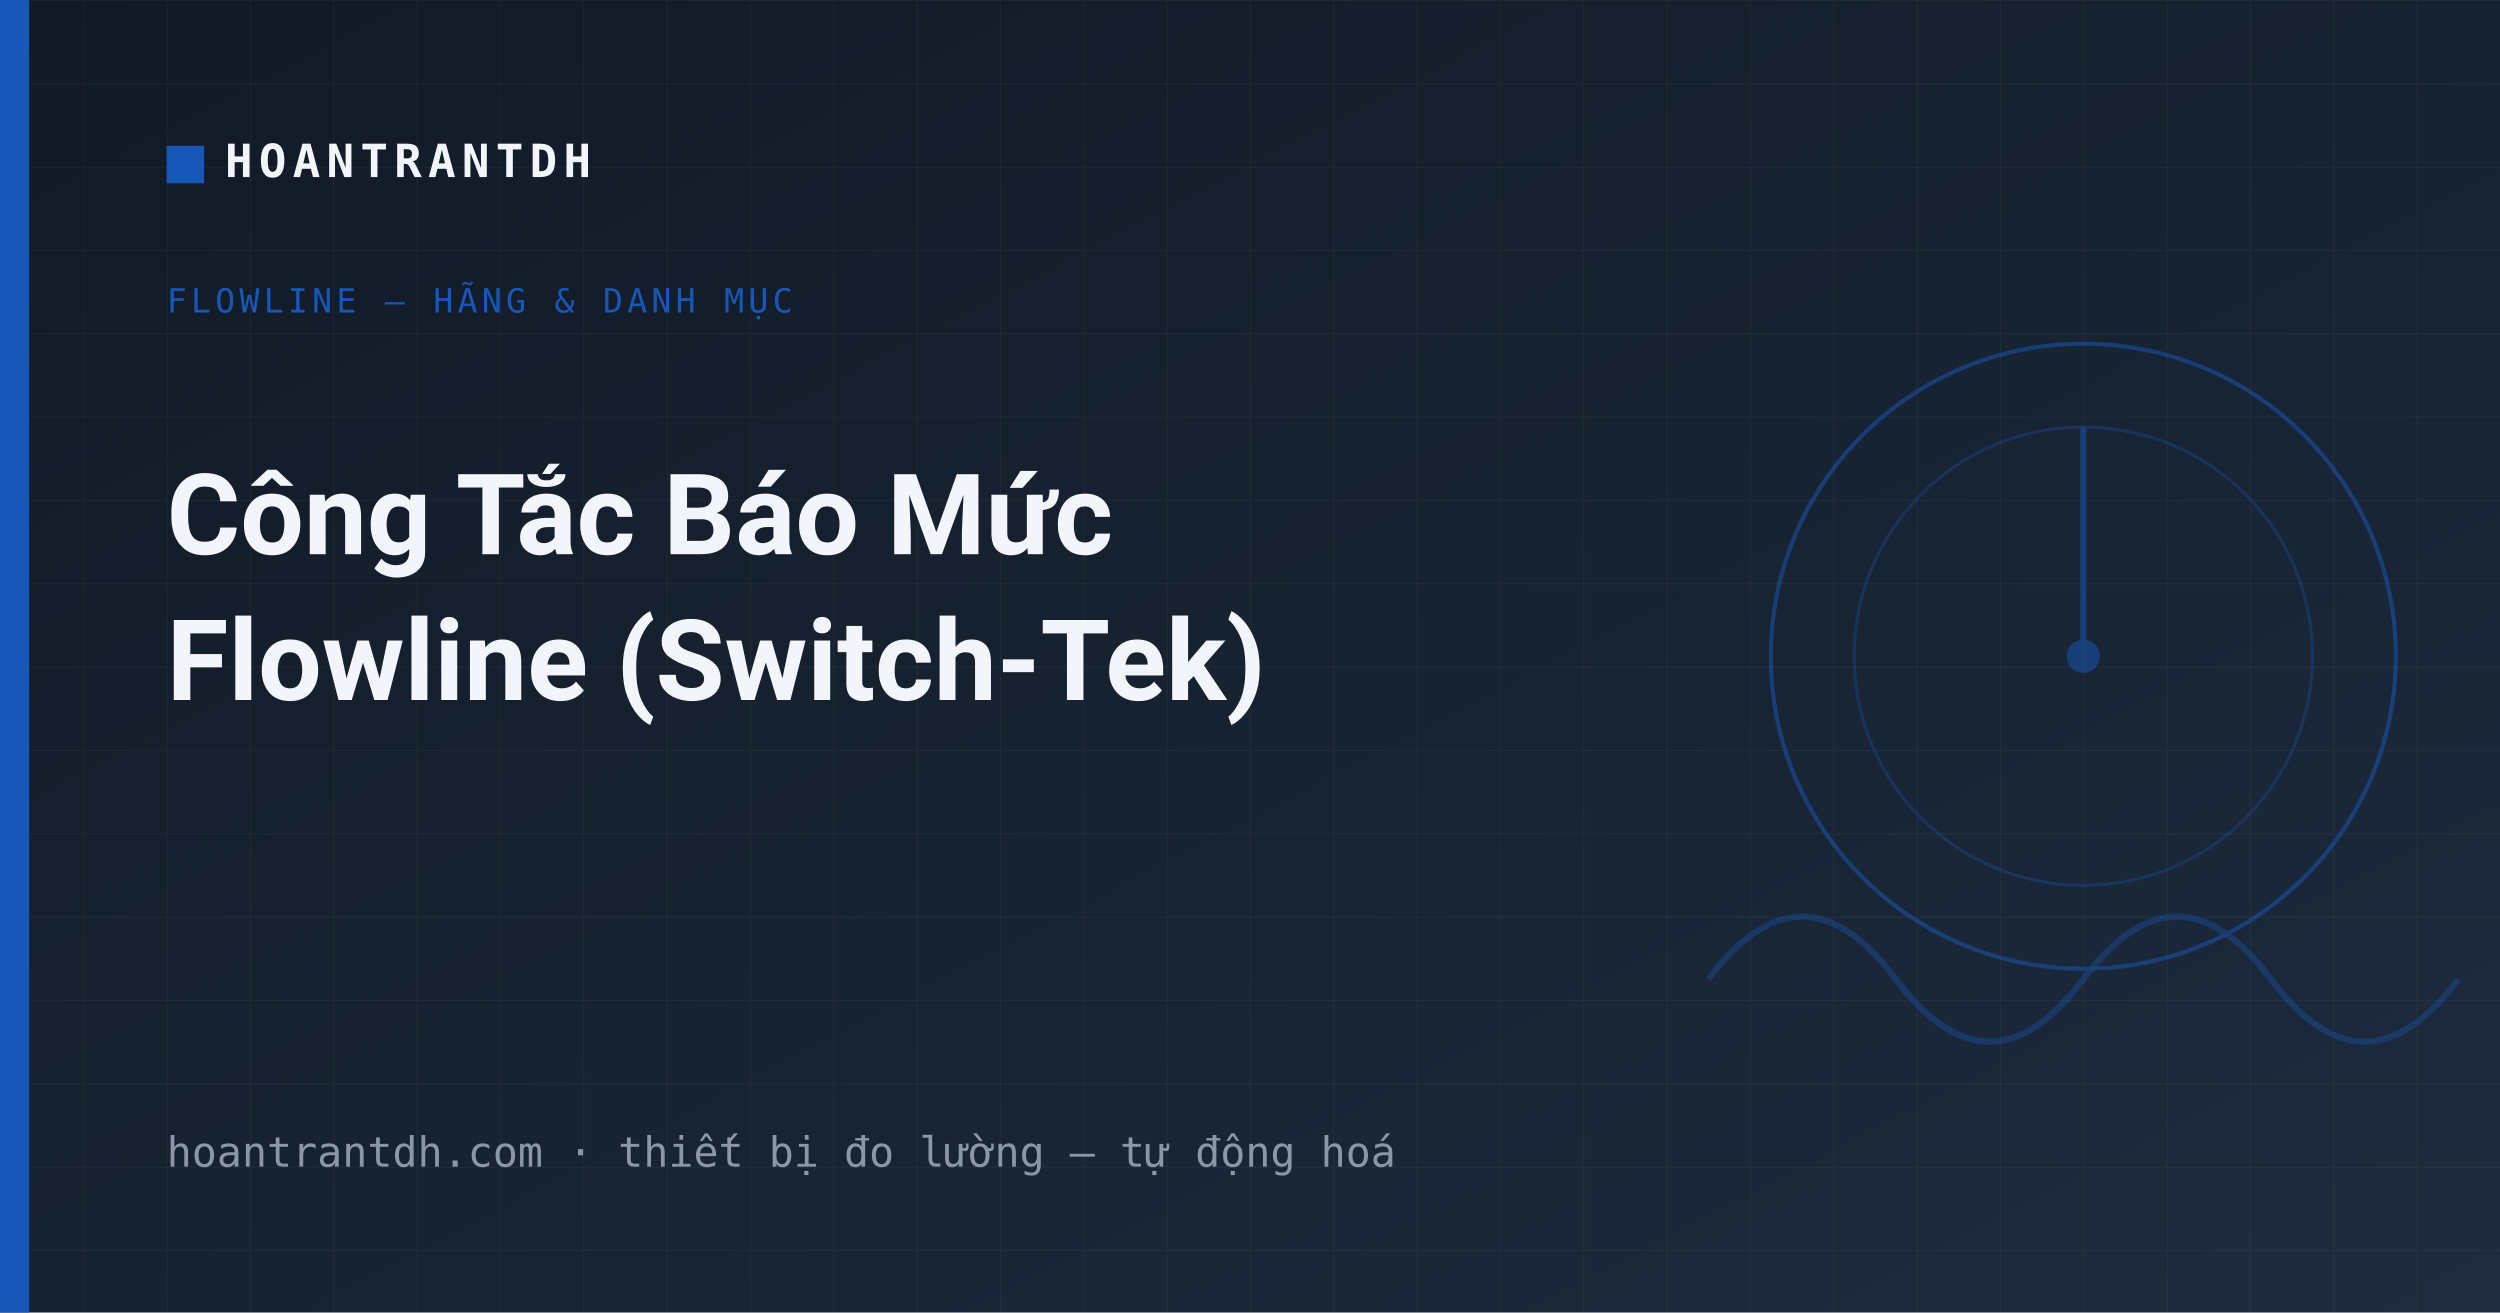
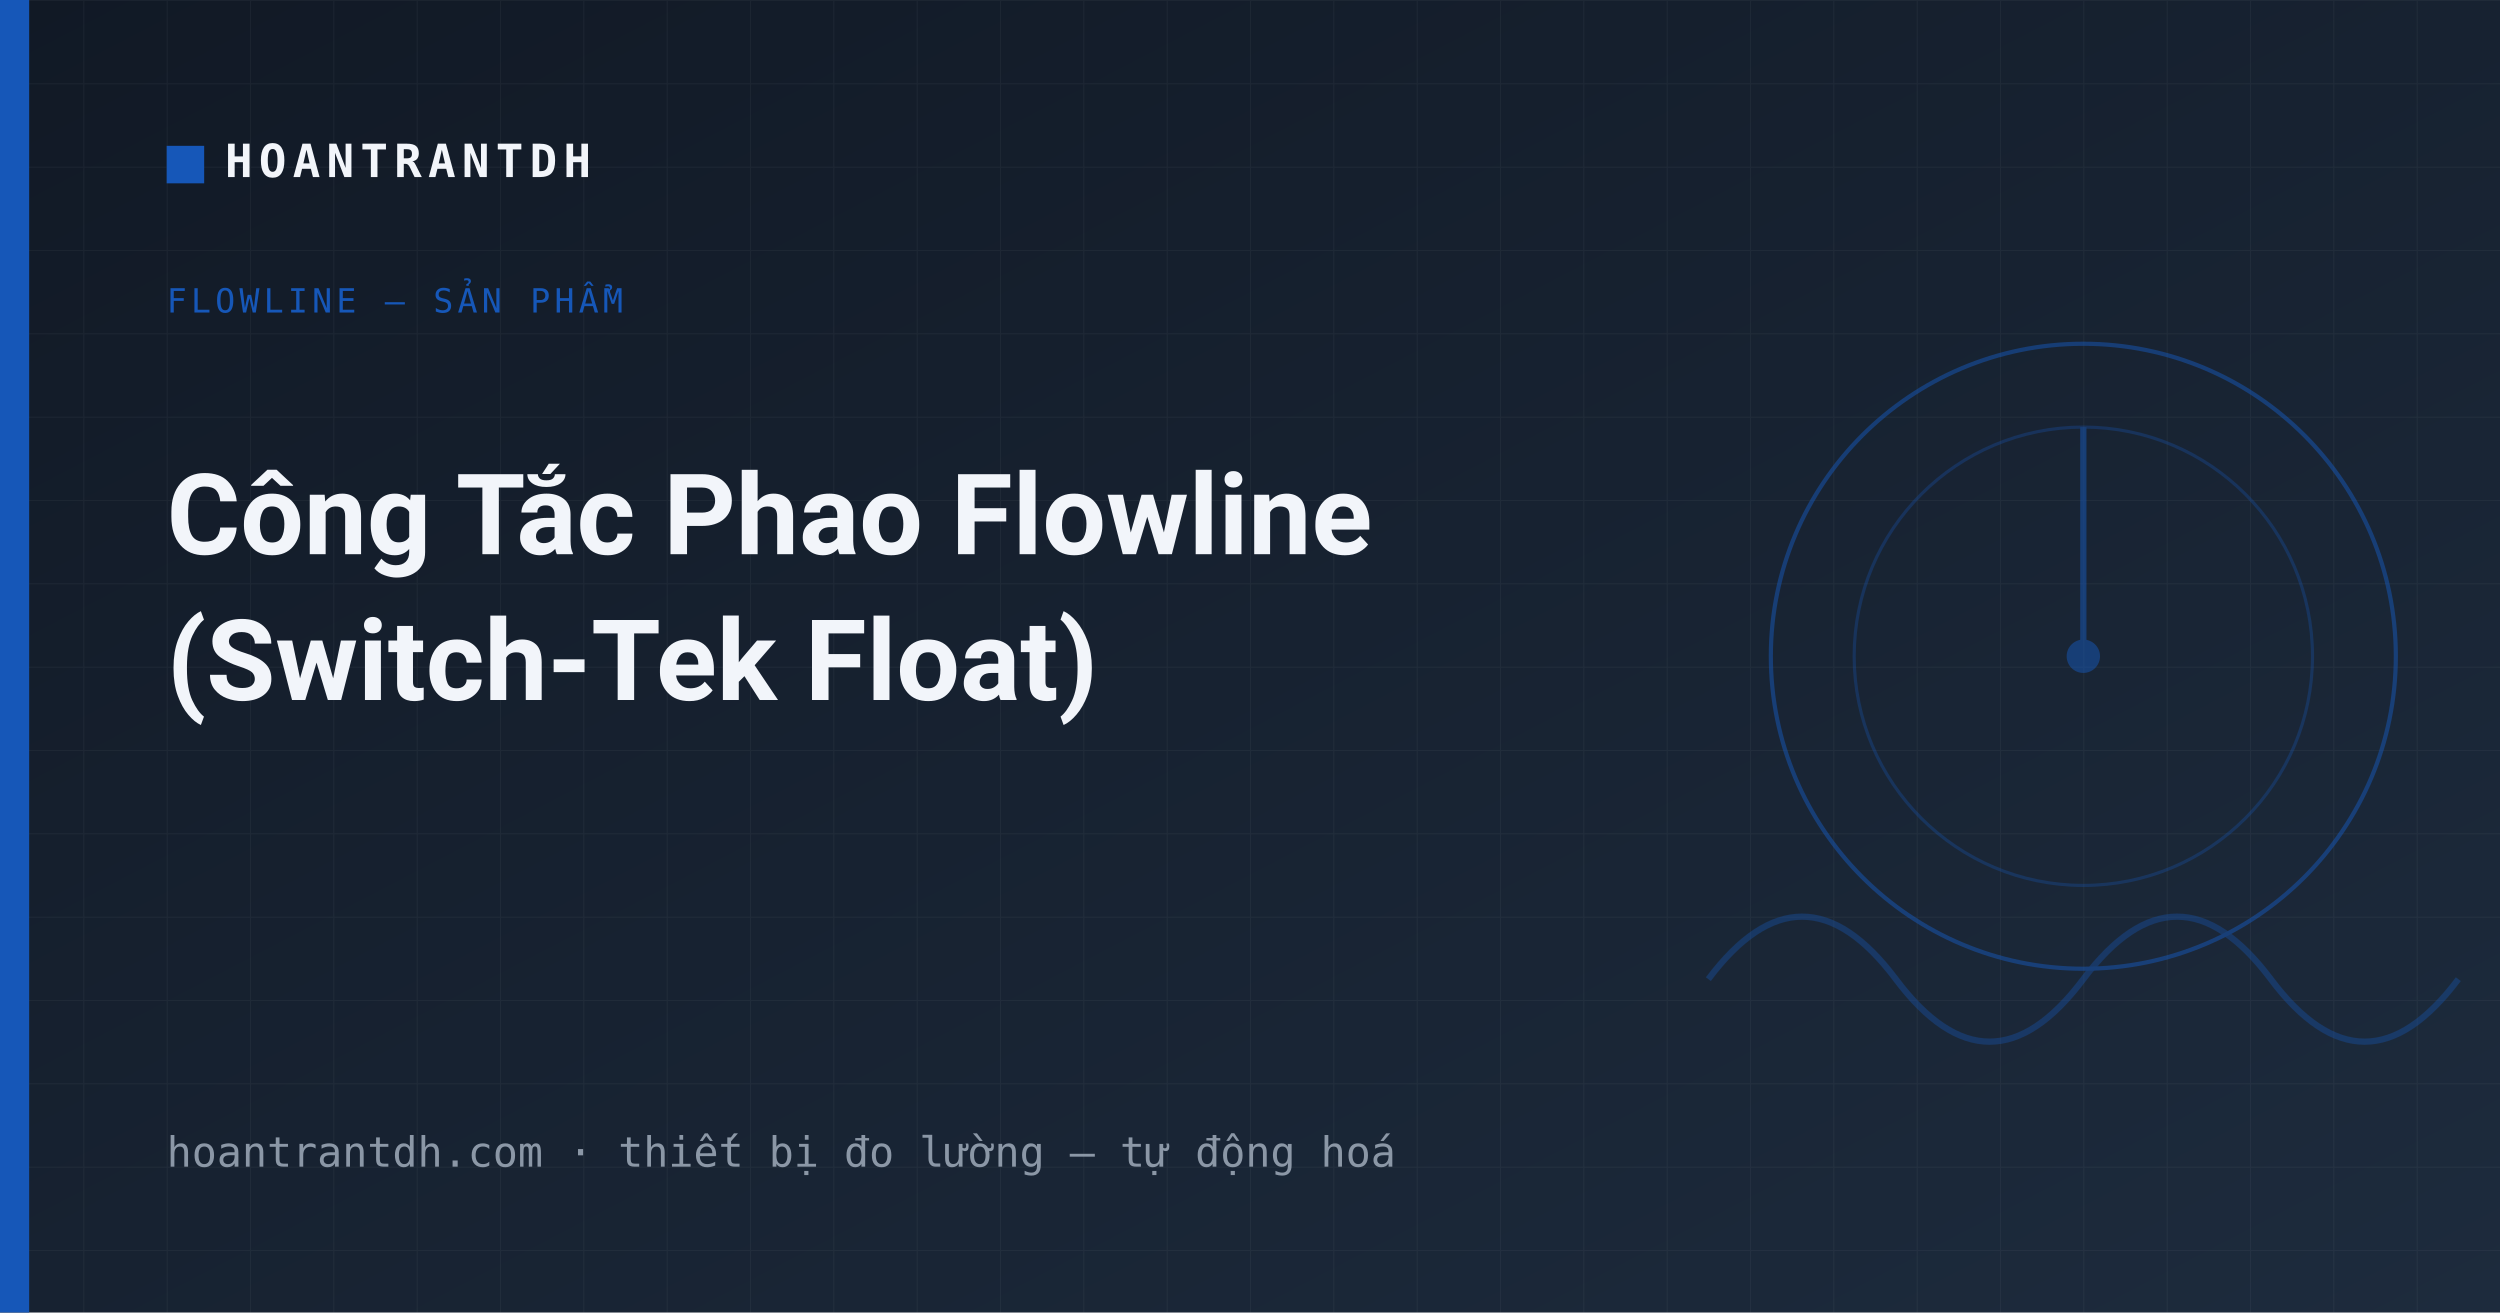
<svg xmlns="http://www.w3.org/2000/svg" width="1200" height="630" viewBox="0 0 1200 630" role="img">
  <defs>
    <linearGradient id="bg" x1="0" y1="0" x2="1" y2="1">
      <stop offset="0" stop-color="#111925" />
      <stop offset="1" stop-color="#1d2b3d" />
    </linearGradient>
    <pattern id="grid" width="40" height="40" patternUnits="userSpaceOnUse">
      <path d="M40 0H0V40" fill="none" stroke="#ffffff" stroke-opacity="0.04" stroke-width="1" />
    </pattern>
  </defs>
  <rect width="1200" height="630" fill="url(#bg)" />
  <rect width="1200" height="630" fill="url(#grid)" />
  <rect x="0" y="0" width="14" height="630" fill="#1657b8" />
  <g opacity="0.5">
    <circle cx="1000" cy="315" r="150" fill="none" stroke="#1657b8" stroke-width="2" />
    <circle cx="1000" cy="315" r="110" fill="none" stroke="#1657b8" stroke-width="1.5" stroke-opacity="0.6" />
    <path d="M1000 315 L1000 205" stroke="#1657b8" stroke-width="3" />
    <circle cx="1000" cy="315" r="8" fill="#1657b8" />
    <path d="M820 470 q45 -60 90 0 t90 0 t90 0 t90 0" fill="none" stroke="#1657b8" stroke-width="3" stroke-opacity="0.7" />
  </g>
  <g font-family="Consolas,Menlo,monospace">
    <rect x="80" y="70" width="18" height="18" fill="#1657b8" />
    <text x="108" y="85" font-size="22" font-weight="700" letter-spacing="3" fill="#f2f5fa">HOANTRANTDH</text>
-     <text x="80" y="150" font-size="16" letter-spacing="2" fill="#1657b8">FLOWLINE — HÃNG &amp; DANH MỤC</text>
+     <text x="80" y="150" font-size="16" letter-spacing="2" fill="#1657b8">FLOWLINE — SẢN PHẨM</text>
  </g>
-   <text x="80" y="266" font-family="Segoe UI,Roboto,Arial,sans-serif" font-size="54" font-weight="700" fill="#f2f5fa">Công Tắc Báo Mức</text>
-   <text x="80" y="336" font-family="Segoe UI,Roboto,Arial,sans-serif" font-size="54" font-weight="700" fill="#f2f5fa">Flowline (Switch-Tek)</text>
+   <text x="80" y="266" font-family="Segoe UI,Roboto,Arial,sans-serif" font-size="54" font-weight="700" fill="#f2f5fa">Công Tắc Phao Flowline</text>
+   <text x="80" y="336" font-family="Segoe UI,Roboto,Arial,sans-serif" font-size="54" font-weight="700" fill="#f2f5fa">(Switch-Tek Float)</text>
  <text x="80" y="560" font-family="Consolas,Menlo,monospace" font-size="20" fill="#8b97a6">hoantrantdh.com · thiết bị đo lường – tự động hoá</text>
</svg>
